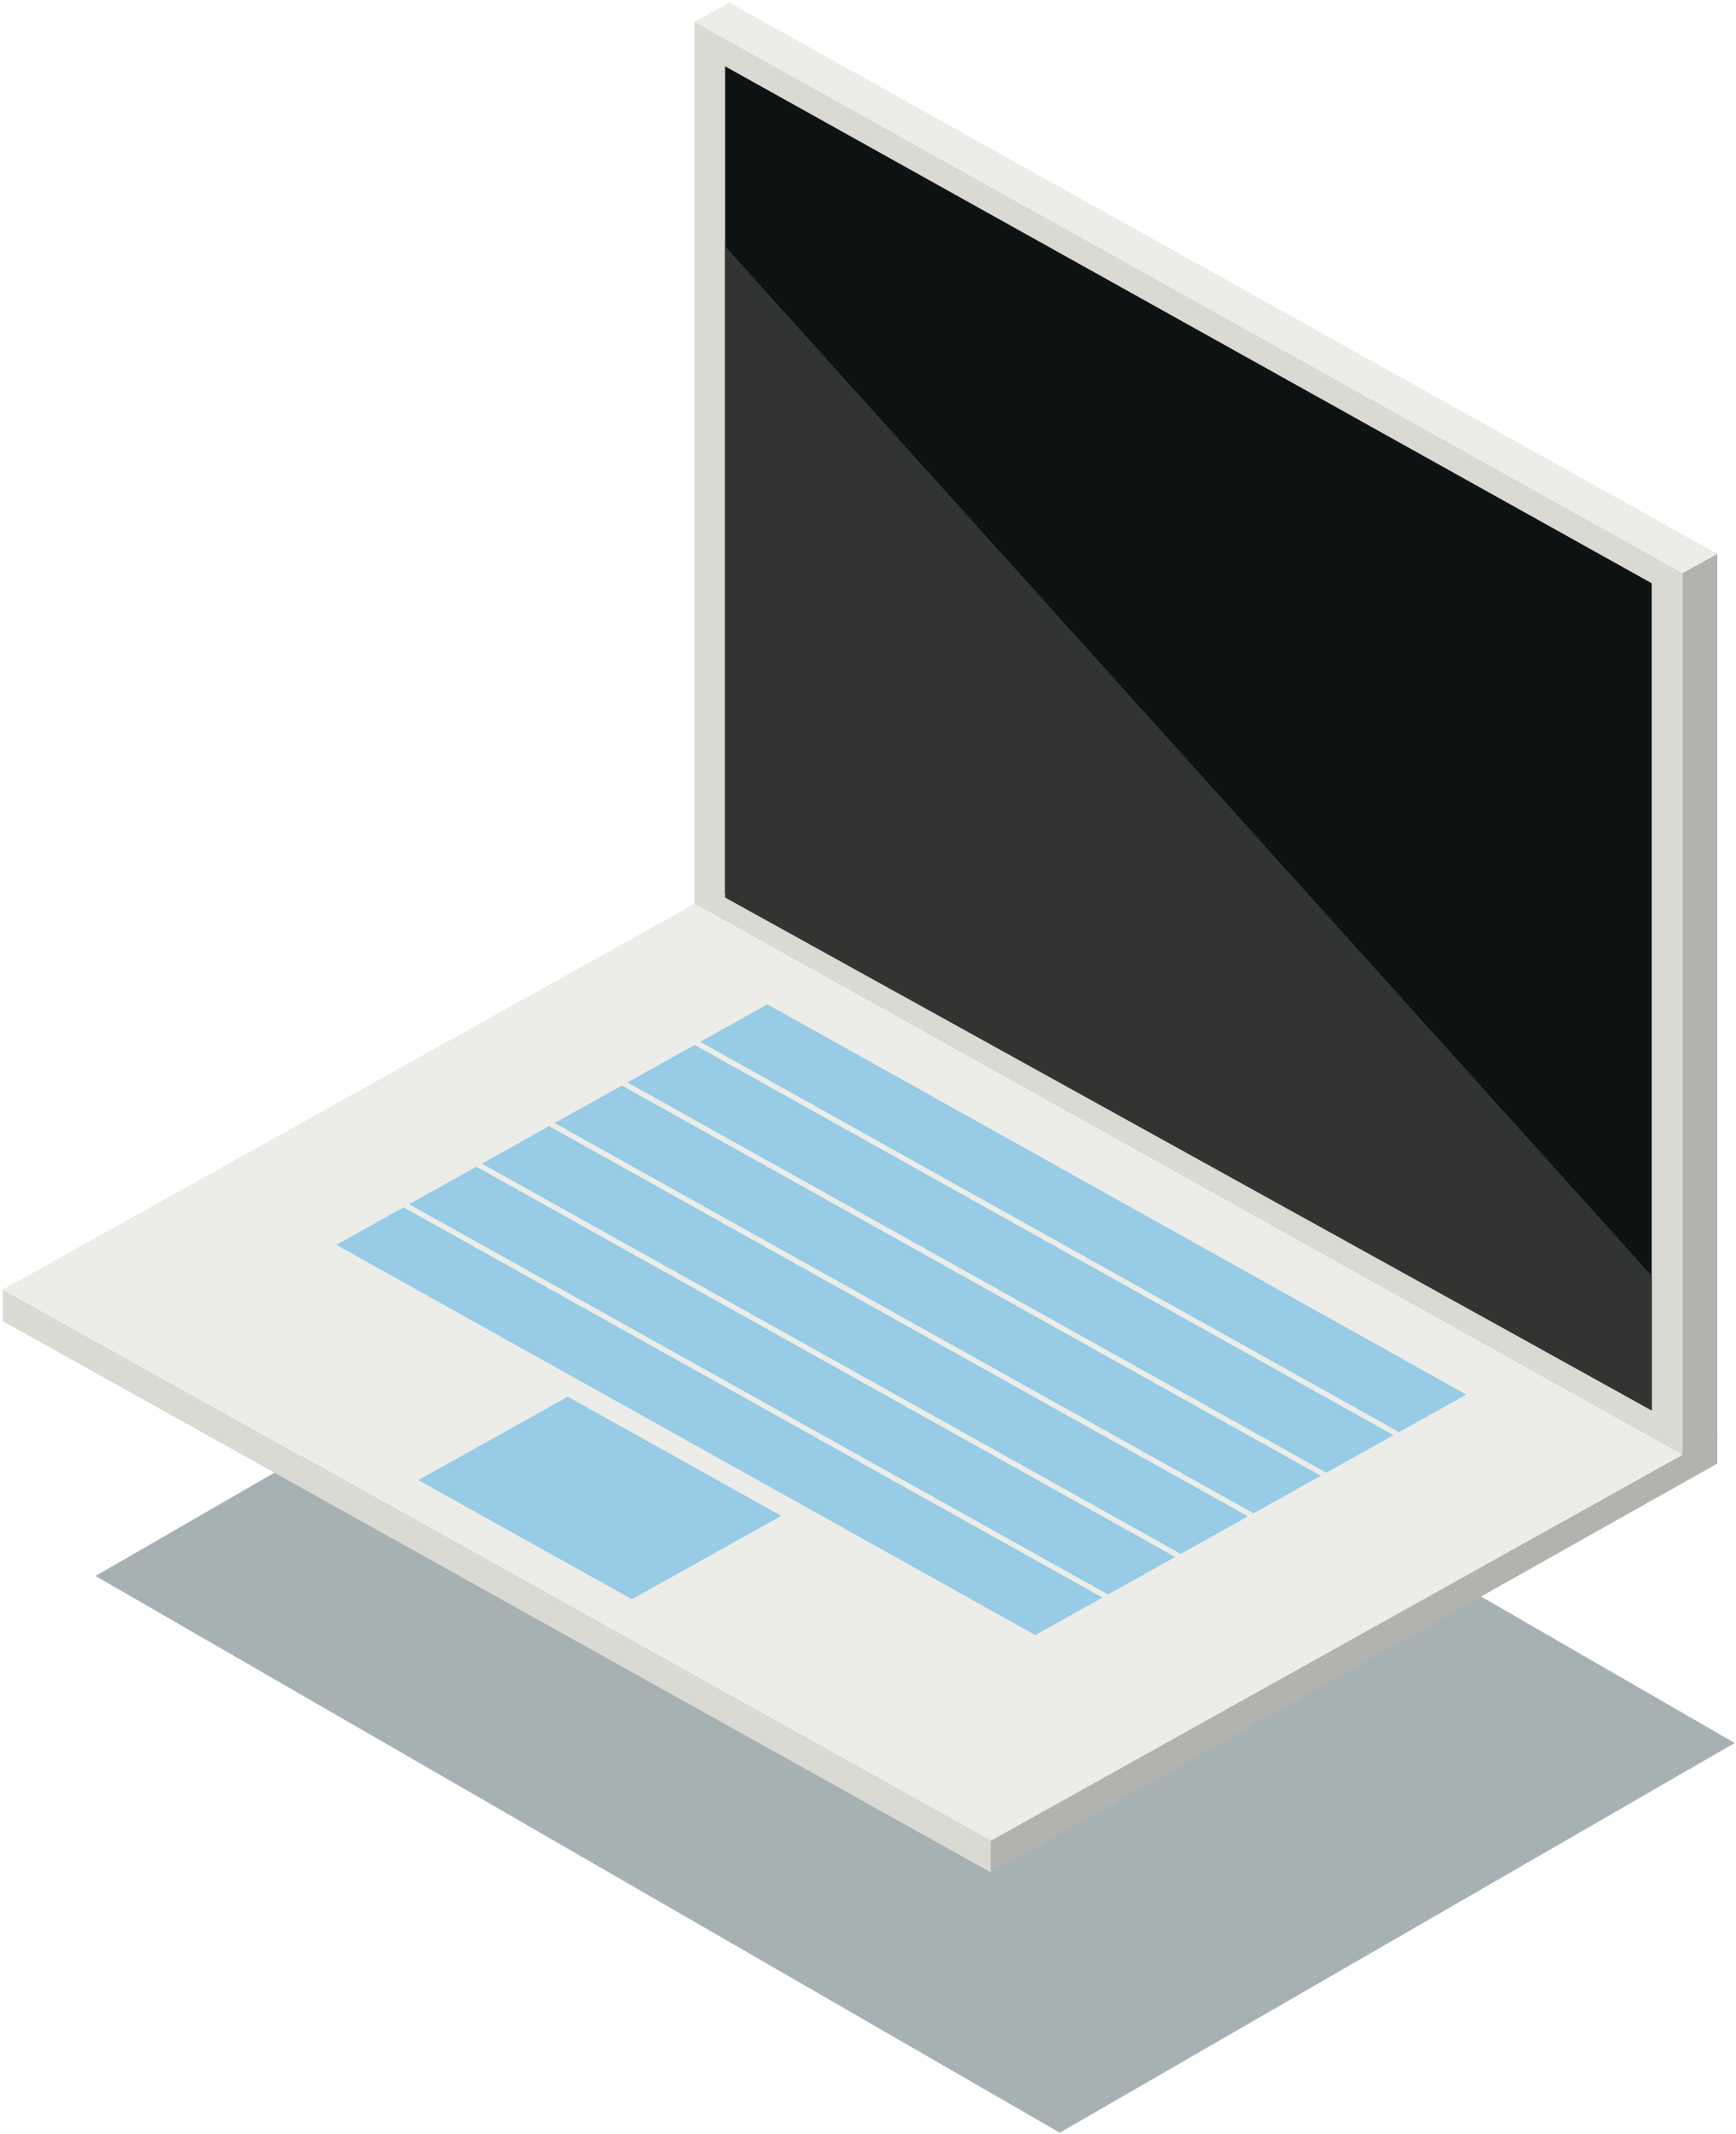
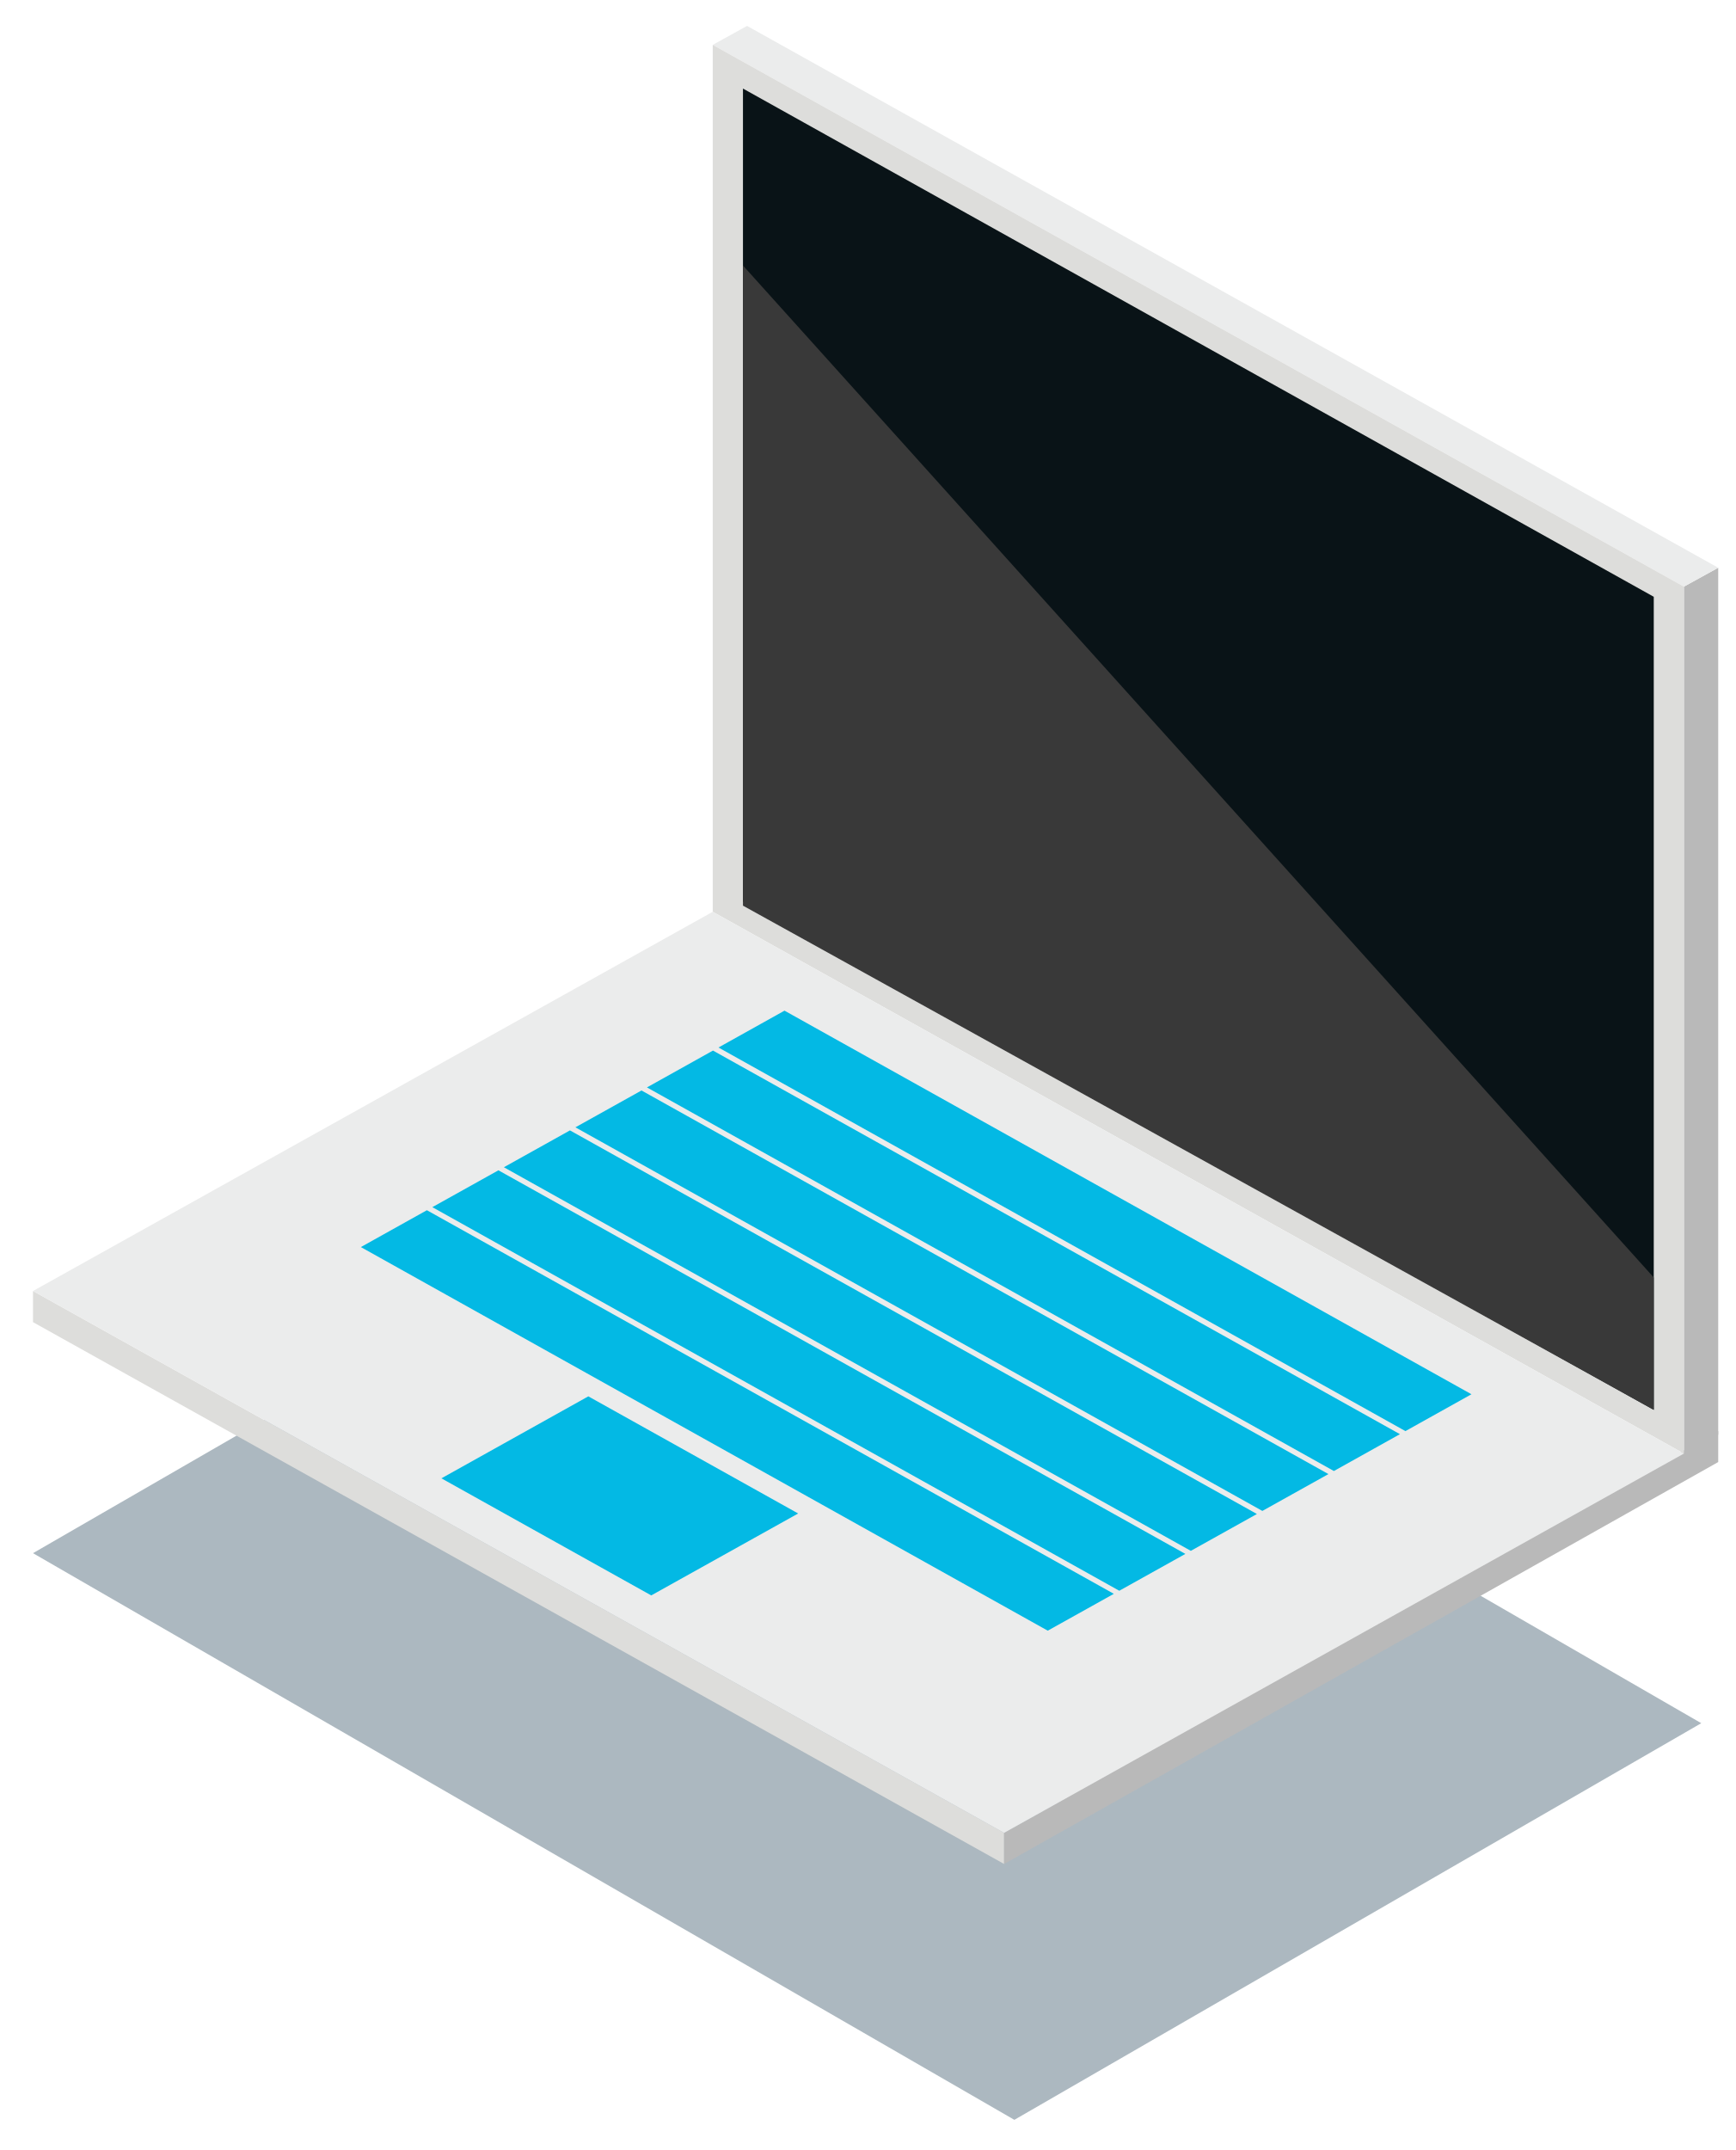
- <svg xmlns="http://www.w3.org/2000/svg" width="301px" height="370px" viewBox="0 0 301 370" version="1.1">
-   <g id="PATTERNFLY" stroke="none" stroke-width="1" fill="none" fill-rule="evenodd">
-     <g id="4-Desktop-HOME-PAGE" transform="translate(-888, -1057)">
-       <g id="WHY-PF4" transform="translate(845, 1057)">
-         <g id="laptop" transform="translate(43.488, 0)">
-           <g id="Group-25" transform="translate(119.512, 0)">
-             <polyline id="Fill-22" fill="#B2B3AF" points="177.786 96.018 171.739 99.35 171.739 252.26 177.786 248.928 177.786 96.018" />
-             <polyline id="Fill-24" fill="#ECEDE8" points="0.415 3.781 171.739 99.35 177.786 96.018 6.462 0.449 0.415 3.781" />
-           </g>
-           <polyline id="Fill-1" fill="#A6B1B4" points="300.316 302.206 183.277 369.779 16.078 273.246 133.117 205.674 300.316 302.206" />
-           <polyline id="Fill-26" fill="#DADAD3" points="171.324 324.64 -5.68434189e-14 229.071 -5.68434189e-14 223.589 171.324 319.158 171.324 324.64" />
-           <polyline id="Fill-27" fill="#B2B3AF" points="297.298 248.277 297.298 253.759 171.324 324.64 171.324 319.158 297.298 248.277" />
-           <polyline id="Fill-28" fill="#DADAD3" points="119.927 156.691 119.927 3.781 291.251 99.35 291.251 252.26 119.927 156.691" />
-           <polyline id="Fill-29" fill="#0D1313" points="125.248 154.91 125.248 11.498 285.93 101.131 285.93 244.543 125.248 154.91" />
-           <polyline id="Fill-30" fill="#ECEDE8" points="291.251 252.26 171.324 319.158 -5.68434189e-14 223.589 119.927 156.691 291.251 252.26" />
-           <polyline id="Fill-31" fill="#97CBE6" points="82.113 202.291 203.301 269.952 191.644 276.455 70.456 208.794 82.113 202.291" />
-           <polyline id="Fill-32" fill="#97CBE6" points="69.493 209.331 190.681 276.992 179.026 283.493 57.838 215.832 69.493 209.331" />
-           <polyline id="Fill-33" fill="#97CBE6" points="119.966 181.176 241.154 248.837 229.501 255.338 108.312 187.676 119.966 181.176" />
-           <polyline id="Fill-34" fill="#97CBE6" points="94.729 195.254 215.918 262.915 204.265 269.415 83.076 201.754 94.729 195.254" />
-           <polyline id="Fill-35" fill="#97CBE6" points="132.58 174.139 253.774 241.797 242.118 248.3 120.93 180.638 132.58 174.139" />
-           <polyline id="Fill-36" fill="#97CBE6" points="107.349 188.214 228.537 255.875 216.881 262.377 95.692 194.716 107.349 188.214" />
-           <polyline id="Fill-37" fill="#97CBE6" points="134.991 262.821 109.075 277.278 72.05 256.625 97.967 242.168 134.991 262.821" />
-           <polyline id="Fill-38" fill="#323431" points="285.93 221.207 285.93 244.543 125.248 155.617 125.248 42.7 285.93 221.207" />
-         </g>
-       </g>
-     </g>
+ <svg xmlns="http://www.w3.org/2000/svg" version="1.1" id="Layer_1" x="0px" y="0px" viewBox="0 0 306.13 379.22" style="enable-background:new 0 0 306.13 379.22;" xml:space="preserve">
+   <style type="text/css">
+ 	.st0{fill:#ACB8C0;}
+ 	.st1{fill:#B9B9B9;}
+ 	.st2{fill:#EBECEC;}
+ 	.st3{fill:#DDDDDB;}
+ 	.st4{fill:#091317;}
+ 	.st5{fill:#03B9E4;}
+ 	.st6{fill:#393939;}
+ </style>
+   <polygon class="st0" points="300.13,303.94 178.95,373.9 5.82,273.95 127.01,203.98 " />
+   <polygon class="st1" points="303.12,100.14 297.07,103.47 297.07,256.38 303.12,253.05 " />
+   <polygon class="st2" points="125.74,7.91 297.07,103.47 303.12,100.14 131.79,4.57 " />
+   <polygon class="st3" points="177.14,328.77 5.82,233.2 5.82,227.71 177.14,323.28 " />
+   <polygon class="st1" points="303.12,252.4 303.12,257.88 177.14,328.77 177.14,323.28 " />
+   <polygon class="st3" points="125.74,160.82 125.74,7.91 297.07,103.47 297.07,256.38 " />
+   <polygon class="st4" points="131.07,159.04 131.07,15.62 291.75,105.26 291.75,248.67 " />
+   <polygon class="st2" points="297.07,256.38 177.14,323.28 5.82,227.71 125.74,160.82 " />
+   <g>
+     <polygon class="st5" points="87.93,206.42 209.12,274.08 197.46,280.58 76.27,212.92  " />
+     <polygon class="st5" points="75.31,213.46 196.5,281.12 184.84,287.62 63.66,219.96  " />
+     <polygon class="st5" points="125.78,185.3 246.97,252.96 235.32,259.46 114.13,191.8  " />
+     <polygon class="st5" points="100.55,199.38 221.74,267.04 210.08,273.54 88.89,205.88  " />
+     <polygon class="st5" points="138.4,178.26 259.59,245.92 247.94,252.42 126.75,184.76  " />
+     <polygon class="st5" points="113.17,192.34 234.36,260 222.7,266.5 101.51,198.84  " />
+     <polygon class="st5" points="140.81,266.95 114.89,281.4 77.87,260.75 103.79,246.29  " />
  </g>
+   <polygon class="st6" points="291.75,225.33 291.75,248.67 131.07,159.74 131.07,46.83 " />
</svg>
